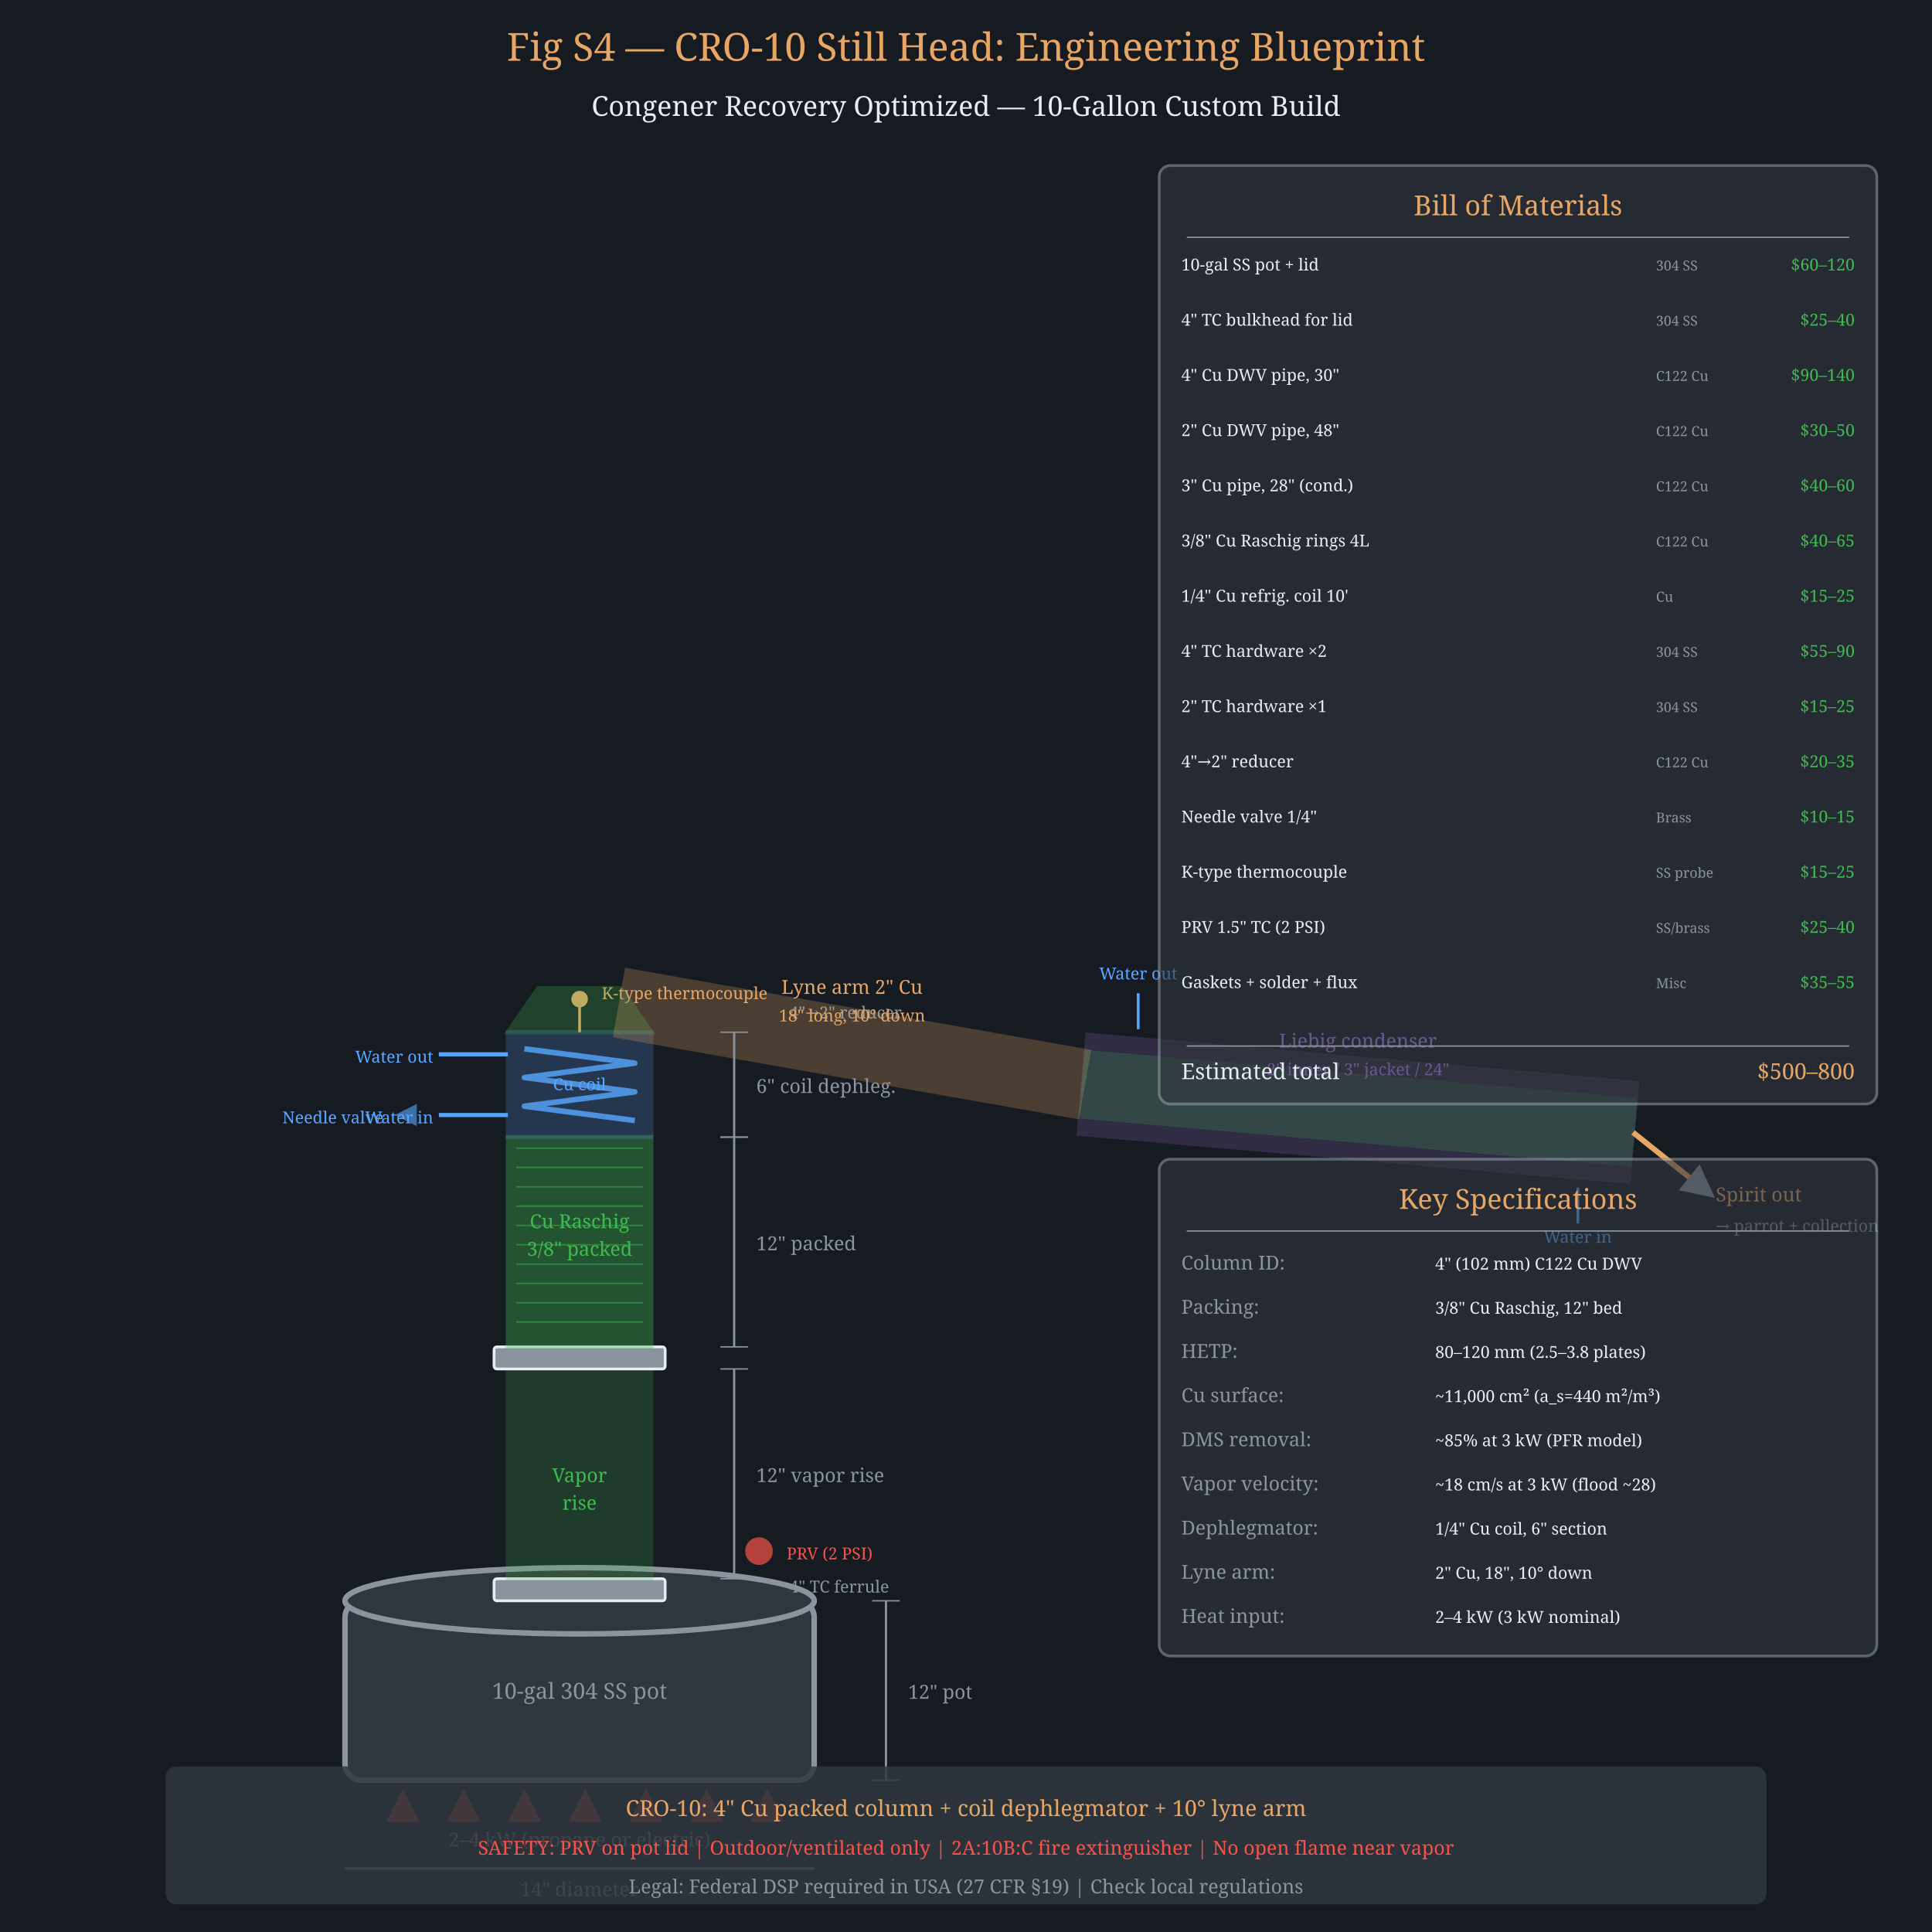
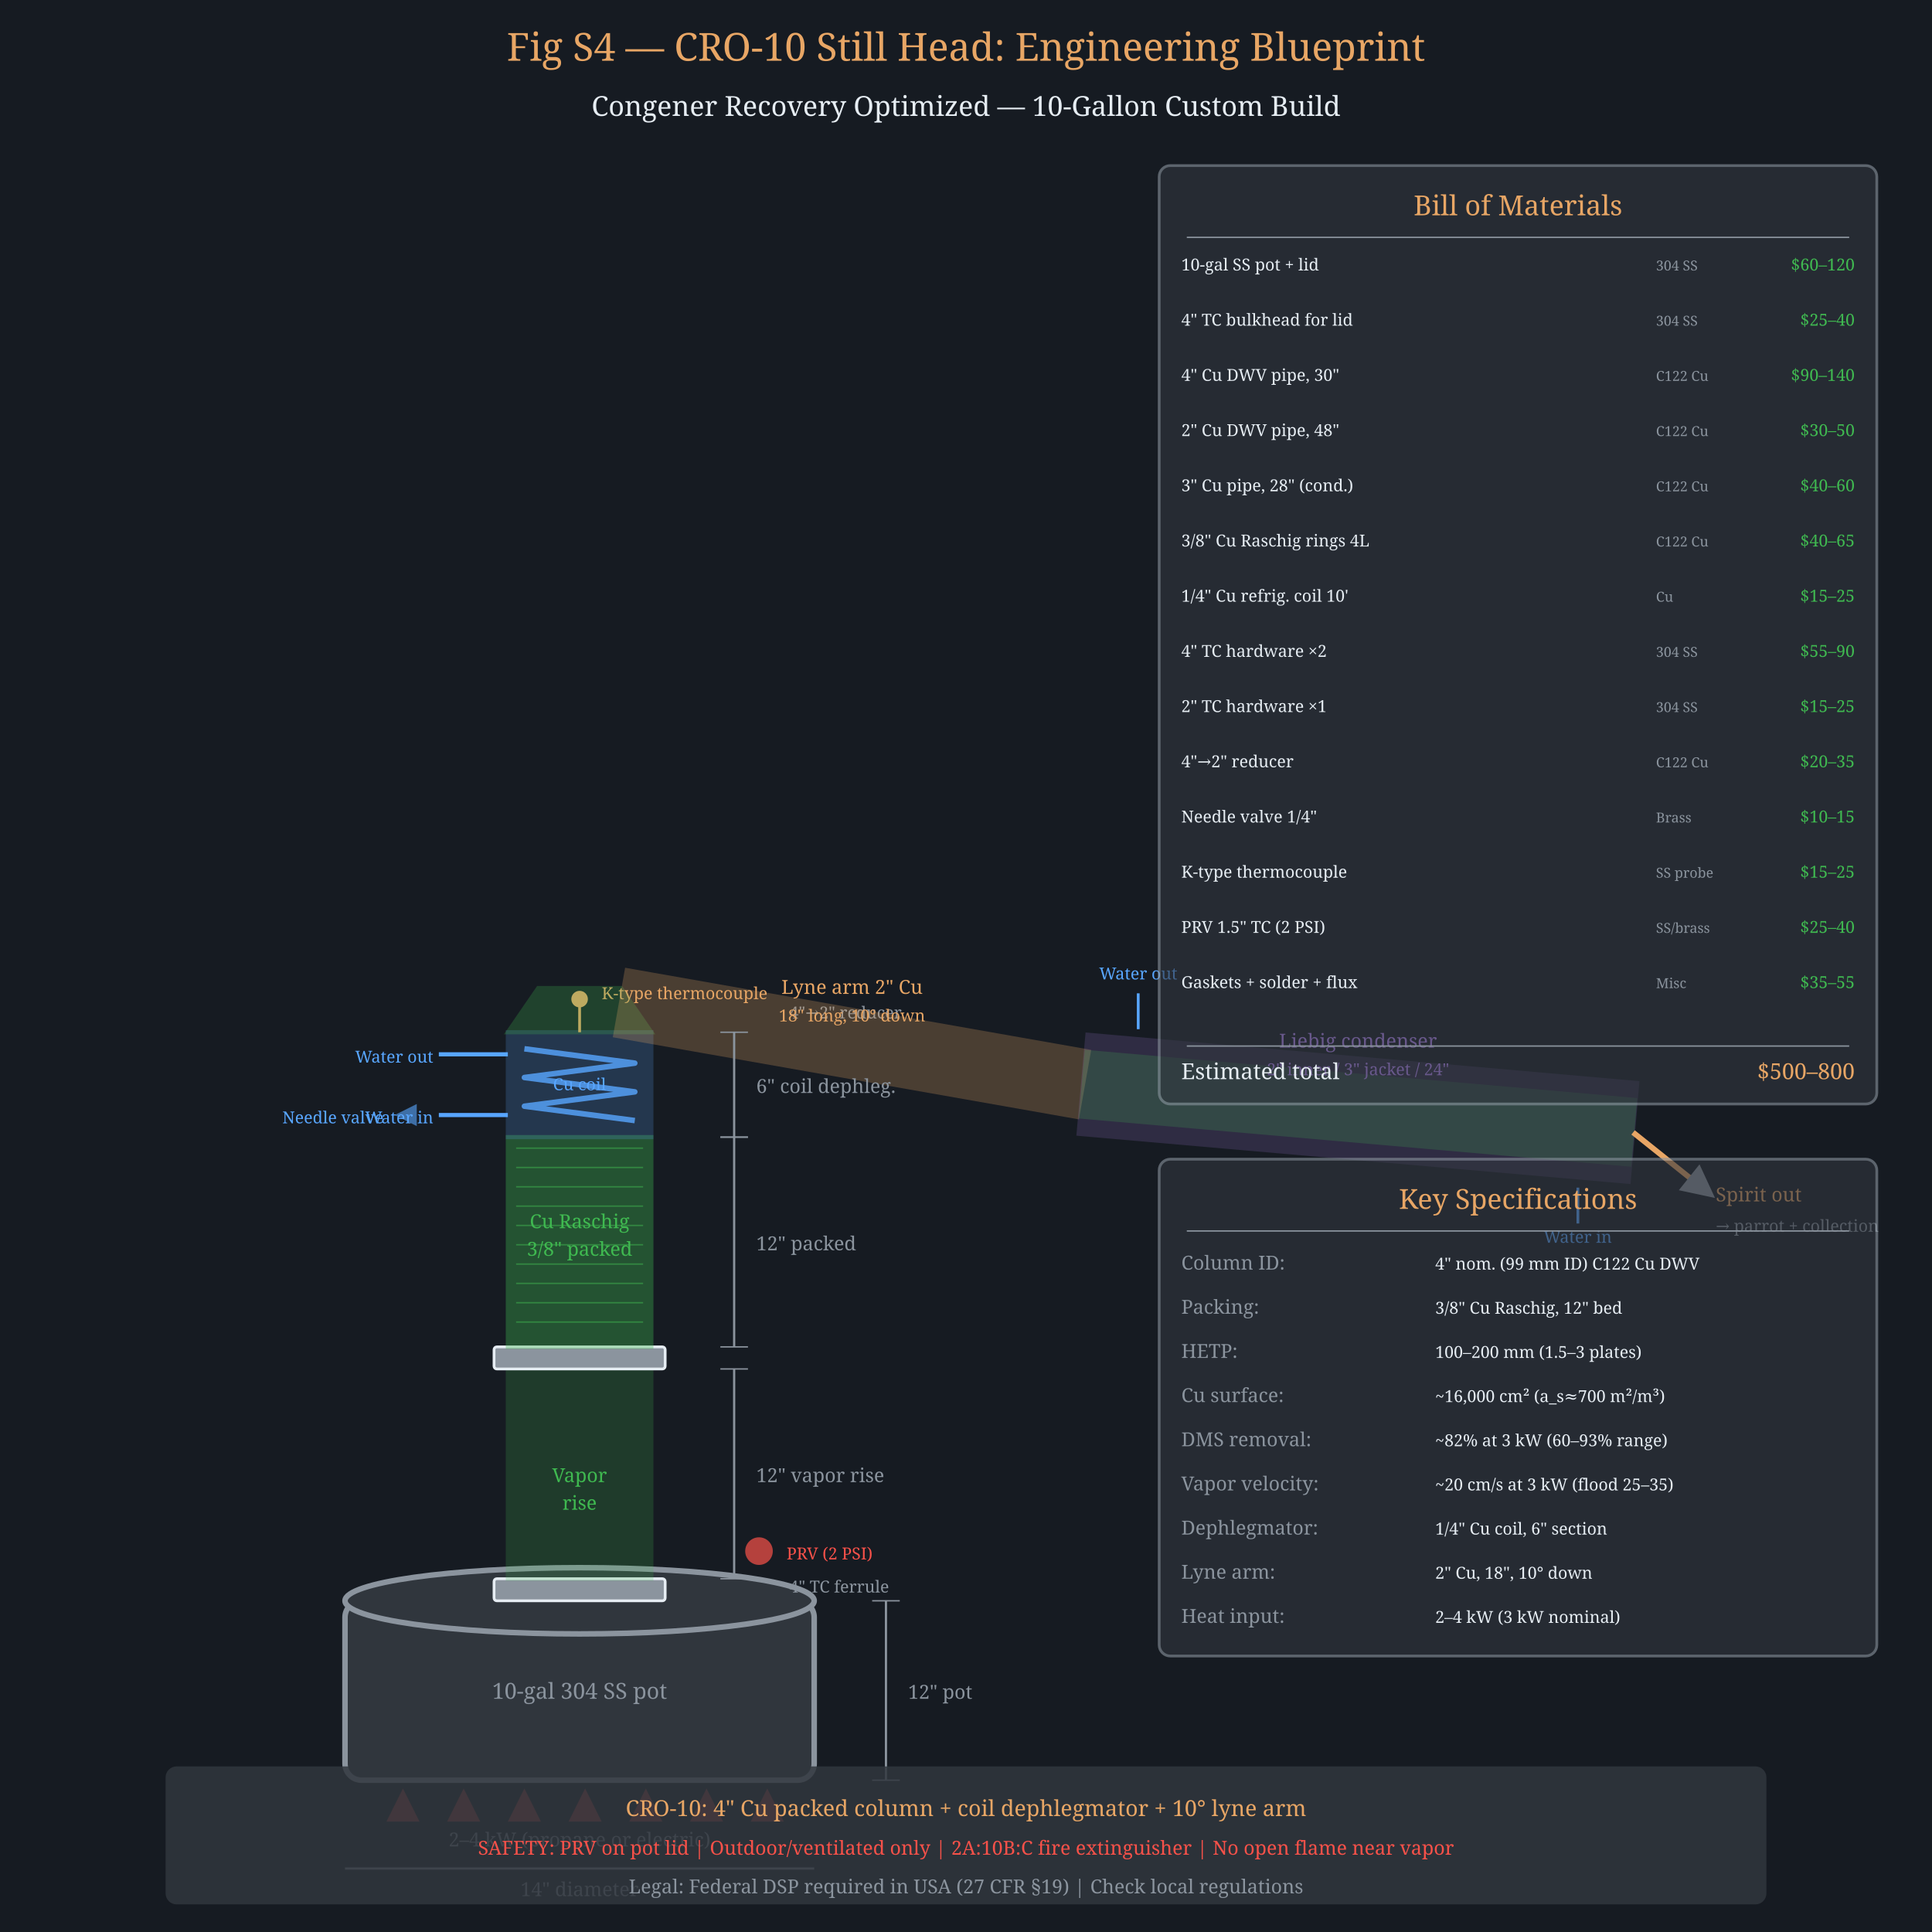
<svg xmlns="http://www.w3.org/2000/svg" viewBox="0 0 700 700" style="background:#161b22;font-family:Georgia,serif">
  <rect width="700" height="700" fill="#161b22" />
  <defs>
    <marker id="dim" viewBox="0 0 6 6" refX="3" refY="3" markerWidth="6" markerHeight="6" orient="auto">
      <path d="M0,0 L6,3 L0,6 Z" fill="#8b949e" />
    </marker>
  </defs>
  <text x="350" y="22" fill="#e8a665" font-size="14" text-anchor="middle">Fig S4 — CRO-10 Still Head: Engineering Blueprint</text>
  <text x="350" y="42" fill="#e6edf3" font-size="10" text-anchor="middle">Congener Recovery Optimized — 10-Gallon Custom Build</text>
  <rect x="125" y="580" width="170" height="65" rx="6" fill="#30363d" stroke="#8b949e" stroke-width="2" />
  <text x="210" y="615.5" fill="#8b949e" font-size="8" text-anchor="middle">10-gal 304 SS pot</text>
  <ellipse cx="210" cy="580" rx="85" ry="12" fill="#30363d" stroke="#8b949e" stroke-width="2" />
  <polygon points="140,660 146,648 152,660" fill="#f85149" opacity="0.6" />
  <polygon points="162,660 168,648 174,660" fill="#f85149" opacity="0.6" />
  <polygon points="184,660 190,648 196,660" fill="#f85149" opacity="0.6" />
  <polygon points="206,660 212,648 218,660" fill="#f85149" opacity="0.6" />
  <polygon points="228,660 234,648 240,660" fill="#f85149" opacity="0.6" />
  <polygon points="250,660 256,648 262,660" fill="#f85149" opacity="0.6" />
  <polygon points="272,660 278,648 284,660" fill="#f85149" opacity="0.6" />
  <text x="210" y="669" fill="#8b949e" font-size="7" text-anchor="middle">2–4 kW (propane or electric)</text>
  <circle cx="275" cy="562" r="5" fill="#f85149" opacity="0.7" />
  <text x="285" y="565" fill="#f85149" font-size="6" text-anchor="start">PRV (2 PSI)</text>
  <rect x="179.0" y="572" width="62.0" height="8" rx="1" fill="#8b949e" stroke="#e6edf3" stroke-width="1" />
  <text x="286" y="577" fill="#8b949e" font-size="6" text-anchor="start">4" TC ferrule</text>
  <rect x="184" y="496" width="52" height="76" fill="#3fb950" opacity="0.20" stroke="#3fb950" stroke-width="1.5" />
  <text x="210" y="537" fill="#3fb950" font-size="7" text-anchor="middle">Vapor</text>
  <text x="210" y="547" fill="#3fb950" font-size="7" text-anchor="middle">rise</text>
  <rect x="179.0" y="488" width="62.0" height="8" rx="1" fill="#8b949e" stroke="#e6edf3" stroke-width="1" />
  <rect x="184" y="412" width="52" height="76" fill="#3fb950" opacity="0.35" stroke="#3fb950" stroke-width="1.5" />
  <line x1="187.0" y1="416.0" x2="233.0" y2="416.0" stroke="#3fb950" stroke-width="0.5" opacity="0.5" />
  <line x1="187.0" y1="423.0" x2="233.0" y2="423.0" stroke="#3fb950" stroke-width="0.5" opacity="0.5" />
  <line x1="187.0" y1="430.0" x2="233.0" y2="430.0" stroke="#3fb950" stroke-width="0.5" opacity="0.5" />
  <line x1="187.0" y1="437.0" x2="233.0" y2="437.0" stroke="#3fb950" stroke-width="0.5" opacity="0.5" />
  <line x1="187.0" y1="444.0" x2="233.0" y2="444.0" stroke="#3fb950" stroke-width="0.5" opacity="0.5" />
  <line x1="187.0" y1="451.0" x2="233.0" y2="451.0" stroke="#3fb950" stroke-width="0.5" opacity="0.5" />
  <line x1="187.0" y1="458.0" x2="233.0" y2="458.0" stroke="#3fb950" stroke-width="0.5" opacity="0.5" />
  <line x1="187.0" y1="465.0" x2="233.0" y2="465.0" stroke="#3fb950" stroke-width="0.5" opacity="0.5" />
  <line x1="187.0" y1="472.0" x2="233.0" y2="472.0" stroke="#3fb950" stroke-width="0.5" opacity="0.5" />
  <line x1="187.0" y1="479.0" x2="233.0" y2="479.0" stroke="#3fb950" stroke-width="0.5" opacity="0.5" />
  <text x="210" y="445" fill="#3fb950" font-size="7" text-anchor="middle">Cu Raschig</text>
  <text x="210" y="455" fill="#3fb950" font-size="7" text-anchor="middle">3/8" packed</text>
  <rect x="184" y="374" width="52" height="38" fill="#58a6ff" opacity="0.20" stroke="#58a6ff" stroke-width="1.5" />
  <polyline points="190.0,380.0 230.0,385.2 190.0,390.4 230.0,395.6 190.0,400.8 230.0,406.0" fill="none" stroke="#58a6ff" stroke-width="2" stroke-linejoin="round" opacity="0.8" />
  <text x="210" y="395" fill="#58a6ff" font-size="6" text-anchor="middle">Cu coil</text>
  <line x1="184.0" y1="382.0" x2="159.0" y2="382.0" stroke="#58a6ff" stroke-width="1.5" />
  <text x="157" y="385" fill="#58a6ff" font-size="6" text-anchor="end">Water out</text>
  <line x1="184.0" y1="404.0" x2="159.0" y2="404.0" stroke="#58a6ff" stroke-width="1.5" />
  <text x="157" y="407" fill="#58a6ff" font-size="6" text-anchor="end">Water in</text>
  <polygon points="151.0,400.0 151.0,408.0 143.0,404.0" fill="#58a6ff" opacity="0.6" />
  <text x="139" y="407" fill="#58a6ff" font-size="6" text-anchor="end">Needle valve</text>
  <line x1="210" y1="374" x2="210" y2="362.0" stroke="#e8a665" stroke-width="1" />
  <circle cx="210" cy="362.0" r="3" fill="#e8a665" />
  <text x="218" y="362" fill="#e8a665" font-size="6" text-anchor="start">K-type thermocouple</text>
  <polygon points="184.0,374.0 236.0,374.0 225.0,358.0 195.0,358.0" fill="#3fb950" opacity="0.25" stroke="#3fb950" stroke-width="1.5" />
  <text x="286" y="369" fill="#8b949e" font-size="6" text-anchor="start">4"→2" reducer</text>
  <polygon points="222.9,375.2 390.3,404.7 394.5,381.0 227.1,351.5" fill="#e8a665" opacity="0.25" stroke="#e8a665" stroke-width="1.5" />
  <text x="308.709" y="360.093" fill="#e8a665" font-size="7" text-anchor="middle">Lyne arm 2" Cu</text>
  <text x="308.709" y="370.093" fill="#e8a665" font-size="6" text-anchor="middle">18" long, 10° down</text>
  <polygon points="390.8,410.8 590.1,428.2 593.2,392.4 394.0,374.9" fill="#bc8cff" opacity="0.15" stroke="#bc8cff" stroke-width="1.5" />
  <polygon points="391.4,404.8 590.6,422.2 592.7,398.3 393.5,380.9" fill="#3fb950" opacity="0.2" stroke="#3fb950" stroke-width="1" />
  <text x="492.037" y="379.569" fill="#bc8cff" font-size="7" text-anchor="middle">Liebig condenser</text>
  <text x="492.037" y="389.569" fill="#bc8cff" font-size="6" text-anchor="middle">2" inner / 3" jacket / 24"</text>
  <line x1="571.7" y1="430.3" x2="571.7" y2="443.3" stroke="#58a6ff" stroke-width="1" />
  <text x="571.656" y="450.285" fill="#58a6ff" font-size="6" text-anchor="middle">Water in</text>
  <line x1="412.4" y1="372.9" x2="412.4" y2="359.9" stroke="#58a6ff" stroke-width="1" />
  <text x="412.417" y="354.854" fill="#58a6ff" font-size="6" text-anchor="middle">Water out</text>
  <line x1="591.7" y1="410.3" x2="616.7" y2="430.3" stroke="#e8a665" stroke-width="2" marker-end="url(#dim)" />
  <text x="621.656" y="435.285" fill="#e8a665" font-size="7" text-anchor="start">Spirit out</text>
  <text x="621.656" y="446.285" fill="#8b949e" font-size="6" text-anchor="start">→ parrot + collection</text>
  <line x1="266" y1="496" x2="266" y2="572" stroke="#8b949e" stroke-width="0.8" />
  <line x1="261.0" y1="496" x2="271.0" y2="496" stroke="#8b949e" stroke-width="0.5" />
  <line x1="261.0" y1="572" x2="271.0" y2="572" stroke="#8b949e" stroke-width="0.5" />
  <text x="274" y="537" fill="#8b949e" font-size="7" text-anchor="start">12" vapor rise</text>
  <line x1="266" y1="412" x2="266" y2="488" stroke="#8b949e" stroke-width="0.8" />
  <line x1="261.0" y1="412" x2="271.0" y2="412" stroke="#8b949e" stroke-width="0.5" />
  <line x1="261.0" y1="488" x2="271.0" y2="488" stroke="#8b949e" stroke-width="0.5" />
  <text x="274" y="453" fill="#8b949e" font-size="7" text-anchor="start">12" packed</text>
  <line x1="266" y1="374" x2="266" y2="412" stroke="#8b949e" stroke-width="0.8" />
  <line x1="261.0" y1="374" x2="271.0" y2="374" stroke="#8b949e" stroke-width="0.5" />
  <line x1="261.0" y1="412" x2="271.0" y2="412" stroke="#8b949e" stroke-width="0.5" />
  <text x="274" y="396" fill="#8b949e" font-size="7" text-anchor="start">6" coil dephleg.</text>
  <line x1="321" y1="580" x2="321" y2="645" stroke="#8b949e" stroke-width="0.8" />
  <line x1="316.0" y1="580" x2="326.0" y2="580" stroke="#8b949e" stroke-width="0.5" />
  <line x1="316.0" y1="645" x2="326.0" y2="645" stroke="#8b949e" stroke-width="0.5" />
  <text x="329" y="615.5" fill="#8b949e" font-size="7" text-anchor="start">12" pot</text>
  <line x1="125" y1="677.0" x2="295.0" y2="677.0" stroke="#8b949e" stroke-width="0.8" />
  <text x="210" y="687" fill="#8b949e" font-size="7" text-anchor="middle">14" diameter</text>
  <rect x="420" y="60" width="260" height="340" rx="4" fill="#30363d" opacity="0.6" stroke="#8b949e" stroke-width="1" />
  <text x="550" y="78" fill="#e8a665" font-size="10" text-anchor="middle">Bill of Materials</text>
  <line x1="430" y1="86" x2="670" y2="86" stroke="#8b949e" stroke-width="0.5" />
  <text x="428" y="98" fill="#e6edf3" font-size="6" text-anchor="start">10-gal SS pot + lid</text>
  <text x="600" y="98" fill="#8b949e" font-size="5" text-anchor="start">304 SS</text>
  <text x="672" y="98" fill="#3fb950" font-size="6" text-anchor="end">$60–120</text>
  <text x="428" y="118" fill="#e6edf3" font-size="6" text-anchor="start">4" TC bulkhead for lid</text>
  <text x="600" y="118" fill="#8b949e" font-size="5" text-anchor="start">304 SS</text>
  <text x="672" y="118" fill="#3fb950" font-size="6" text-anchor="end">$25–40</text>
  <text x="428" y="138" fill="#e6edf3" font-size="6" text-anchor="start">4" Cu DWV pipe, 30"</text>
  <text x="600" y="138" fill="#8b949e" font-size="5" text-anchor="start">C122 Cu</text>
  <text x="672" y="138" fill="#3fb950" font-size="6" text-anchor="end">$90–140</text>
  <text x="428" y="158" fill="#e6edf3" font-size="6" text-anchor="start">2" Cu DWV pipe, 48"</text>
  <text x="600" y="158" fill="#8b949e" font-size="5" text-anchor="start">C122 Cu</text>
  <text x="672" y="158" fill="#3fb950" font-size="6" text-anchor="end">$30–50</text>
  <text x="428" y="178" fill="#e6edf3" font-size="6" text-anchor="start">3" Cu pipe, 28" (cond.)</text>
  <text x="600" y="178" fill="#8b949e" font-size="5" text-anchor="start">C122 Cu</text>
  <text x="672" y="178" fill="#3fb950" font-size="6" text-anchor="end">$40–60</text>
  <text x="428" y="198" fill="#e6edf3" font-size="6" text-anchor="start">3/8" Cu Raschig rings 4L</text>
  <text x="600" y="198" fill="#8b949e" font-size="5" text-anchor="start">C122 Cu</text>
  <text x="672" y="198" fill="#3fb950" font-size="6" text-anchor="end">$40–65</text>
  <text x="428" y="218" fill="#e6edf3" font-size="6" text-anchor="start">1/4" Cu refrig. coil 10'</text>
  <text x="600" y="218" fill="#8b949e" font-size="5" text-anchor="start">Cu</text>
  <text x="672" y="218" fill="#3fb950" font-size="6" text-anchor="end">$15–25</text>
  <text x="428" y="238" fill="#e6edf3" font-size="6" text-anchor="start">4" TC hardware ×2</text>
  <text x="600" y="238" fill="#8b949e" font-size="5" text-anchor="start">304 SS</text>
  <text x="672" y="238" fill="#3fb950" font-size="6" text-anchor="end">$55–90</text>
  <text x="428" y="258" fill="#e6edf3" font-size="6" text-anchor="start">2" TC hardware ×1</text>
  <text x="600" y="258" fill="#8b949e" font-size="5" text-anchor="start">304 SS</text>
  <text x="672" y="258" fill="#3fb950" font-size="6" text-anchor="end">$15–25</text>
  <text x="428" y="278" fill="#e6edf3" font-size="6" text-anchor="start">4"→2" reducer</text>
  <text x="600" y="278" fill="#8b949e" font-size="5" text-anchor="start">C122 Cu</text>
  <text x="672" y="278" fill="#3fb950" font-size="6" text-anchor="end">$20–35</text>
  <text x="428" y="298" fill="#e6edf3" font-size="6" text-anchor="start">Needle valve 1/4"</text>
  <text x="600" y="298" fill="#8b949e" font-size="5" text-anchor="start">Brass</text>
  <text x="672" y="298" fill="#3fb950" font-size="6" text-anchor="end">$10–15</text>
  <text x="428" y="318" fill="#e6edf3" font-size="6" text-anchor="start">K-type thermocouple</text>
  <text x="600" y="318" fill="#8b949e" font-size="5" text-anchor="start">SS probe</text>
  <text x="672" y="318" fill="#3fb950" font-size="6" text-anchor="end">$15–25</text>
  <text x="428" y="338" fill="#e6edf3" font-size="6" text-anchor="start">PRV 1.5" TC (2 PSI)</text>
  <text x="600" y="338" fill="#8b949e" font-size="5" text-anchor="start">SS/brass</text>
  <text x="672" y="338" fill="#3fb950" font-size="6" text-anchor="end">$25–40</text>
  <text x="428" y="358" fill="#e6edf3" font-size="6" text-anchor="start">Gaskets + solder + flux</text>
  <text x="600" y="358" fill="#8b949e" font-size="5" text-anchor="start">Misc</text>
  <text x="672" y="358" fill="#3fb950" font-size="6" text-anchor="end">$35–55</text>
  <line x1="430" y1="379" x2="670" y2="379" stroke="#8b949e" stroke-width="0.5" />
  <text x="428" y="391" fill="#e6edf3" font-size="8" text-anchor="start">Estimated total</text>
  <text x="672" y="391" fill="#e8a665" font-size="8" text-anchor="end">$500–800</text>
  <rect x="420" y="420" width="260" height="180" rx="4" fill="#30363d" opacity="0.6" stroke="#8b949e" stroke-width="1" />
  <text x="550" y="438" fill="#e8a665" font-size="10" text-anchor="middle">Key Specifications</text>
  <line x1="430" y1="446" x2="670" y2="446" stroke="#8b949e" stroke-width="0.5" />
  <text x="428" y="460" fill="#8b949e" font-size="7" text-anchor="start">Column ID:</text>
-   <text x="520" y="460" fill="#e6edf3" font-size="6" text-anchor="start">4" (102 mm) C122 Cu DWV</text>
+   <text x="520" y="460" fill="#e6edf3" font-size="6" text-anchor="start">4" nom. (99 mm ID) C122 Cu DWV</text>
  <text x="428" y="476" fill="#8b949e" font-size="7" text-anchor="start">Packing:</text>
  <text x="520" y="476" fill="#e6edf3" font-size="6" text-anchor="start">3/8" Cu Raschig, 12" bed</text>
  <text x="428" y="492" fill="#8b949e" font-size="7" text-anchor="start">HETP:</text>
-   <text x="520" y="492" fill="#e6edf3" font-size="6" text-anchor="start">80–120 mm (2.5–3.8 plates)</text>
+   <text x="520" y="492" fill="#e6edf3" font-size="6" text-anchor="start">100–200 mm (1.5–3 plates)</text>
  <text x="428" y="508" fill="#8b949e" font-size="7" text-anchor="start">Cu surface:</text>
-   <text x="520" y="508" fill="#e6edf3" font-size="6" text-anchor="start">~11,000 cm² (a_s=440 m²/m³)</text>
+   <text x="520" y="508" fill="#e6edf3" font-size="6" text-anchor="start">~16,000 cm² (a_s≈700 m²/m³)</text>
  <text x="428" y="524" fill="#8b949e" font-size="7" text-anchor="start">DMS removal:</text>
-   <text x="520" y="524" fill="#e6edf3" font-size="6" text-anchor="start">~85% at 3 kW (PFR model)</text>
+   <text x="520" y="524" fill="#e6edf3" font-size="6" text-anchor="start">~82% at 3 kW (60–93% range)</text>
  <text x="428" y="540" fill="#8b949e" font-size="7" text-anchor="start">Vapor velocity:</text>
-   <text x="520" y="540" fill="#e6edf3" font-size="6" text-anchor="start">~18 cm/s at 3 kW (flood ~28)</text>
+   <text x="520" y="540" fill="#e6edf3" font-size="6" text-anchor="start">~20 cm/s at 3 kW (flood 25–35)</text>
  <text x="428" y="556" fill="#8b949e" font-size="7" text-anchor="start">Dephlegmator:</text>
  <text x="520" y="556" fill="#e6edf3" font-size="6" text-anchor="start">1/4" Cu coil, 6" section</text>
  <text x="428" y="572" fill="#8b949e" font-size="7" text-anchor="start">Lyne arm:</text>
  <text x="520" y="572" fill="#e6edf3" font-size="6" text-anchor="start">2" Cu, 18", 10° down</text>
  <text x="428" y="588" fill="#8b949e" font-size="7" text-anchor="start">Heat input:</text>
  <text x="520" y="588" fill="#e6edf3" font-size="6" text-anchor="start">2–4 kW (3 kW nominal)</text>
  <rect x="60" y="640" width="580" height="50" rx="4" fill="#30363d" opacity="0.85" />
  <text x="350" y="658" fill="#e8a665" font-size="8" text-anchor="middle">CRO-10: 4" Cu packed column + coil dephlegmator + 10° lyne arm</text>
  <text x="350" y="672" fill="#f85149" font-size="7" text-anchor="middle">SAFETY: PRV on pot lid | Outdoor/ventilated only | 2A:10B:C fire extinguisher | No open flame near vapor</text>
  <text x="350" y="686" fill="#8b949e" font-size="7" text-anchor="middle">Legal: Federal DSP required in USA (27 CFR §19) | Check local regulations</text>
</svg>
